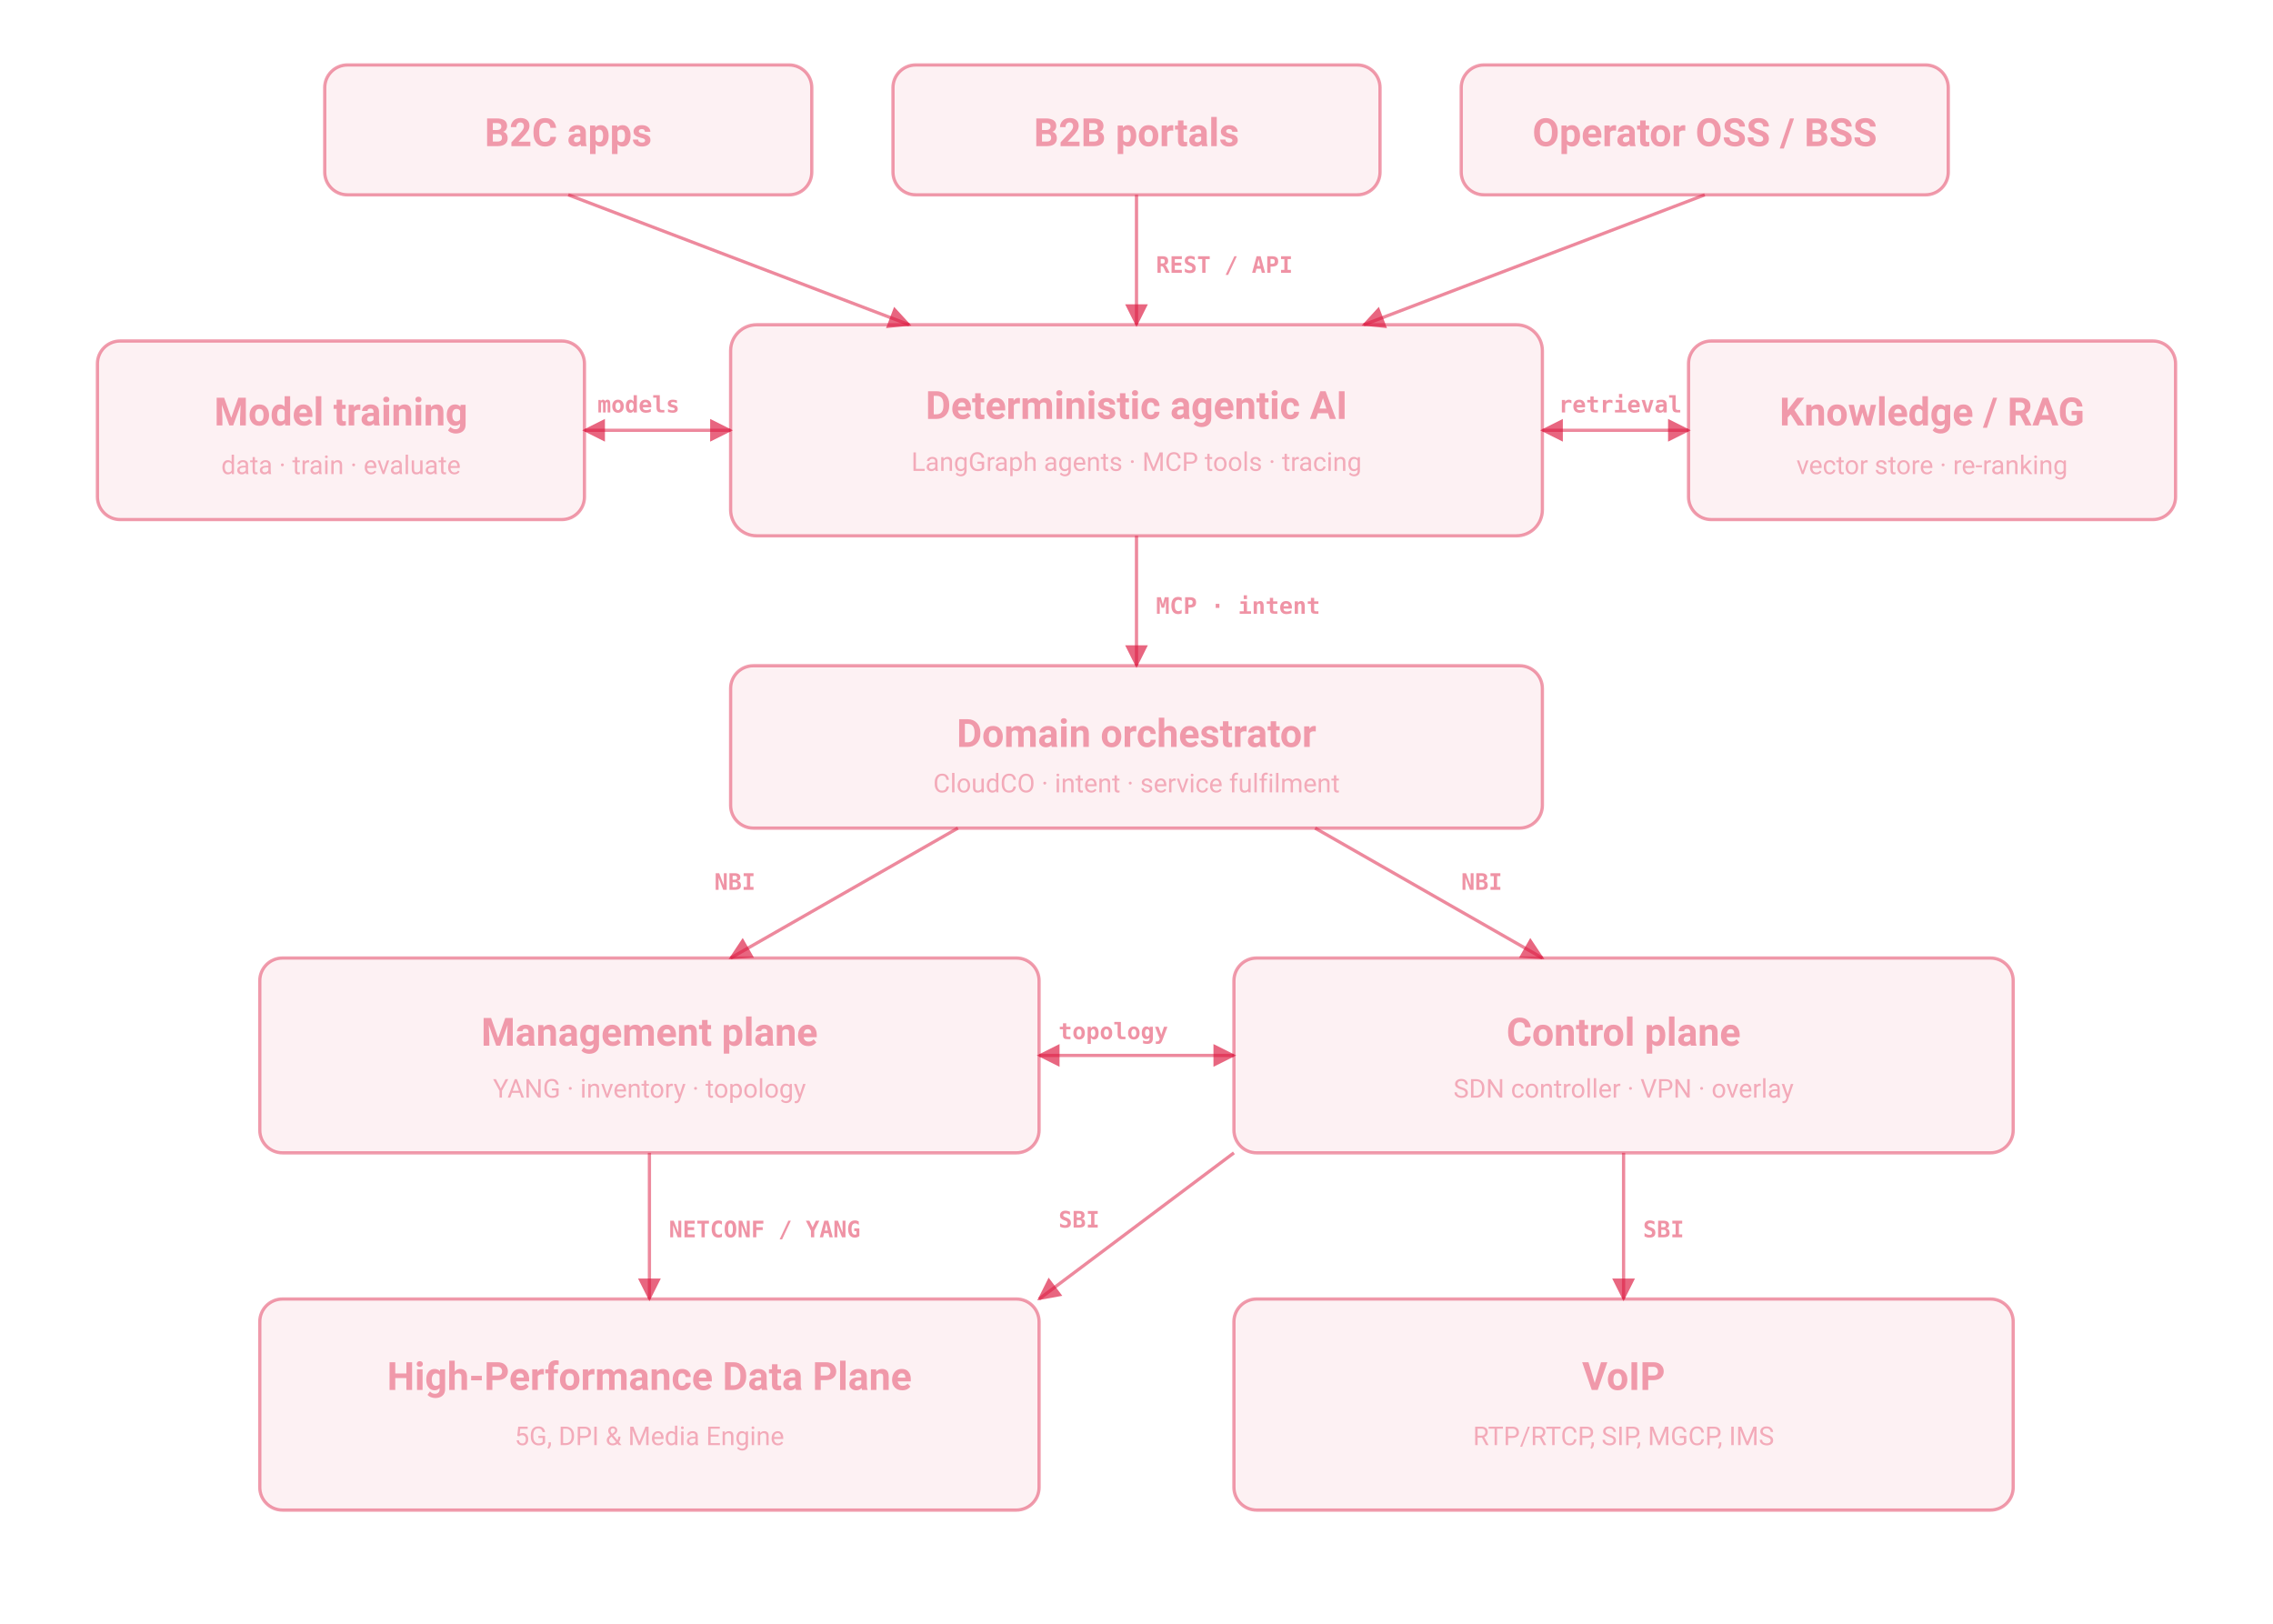
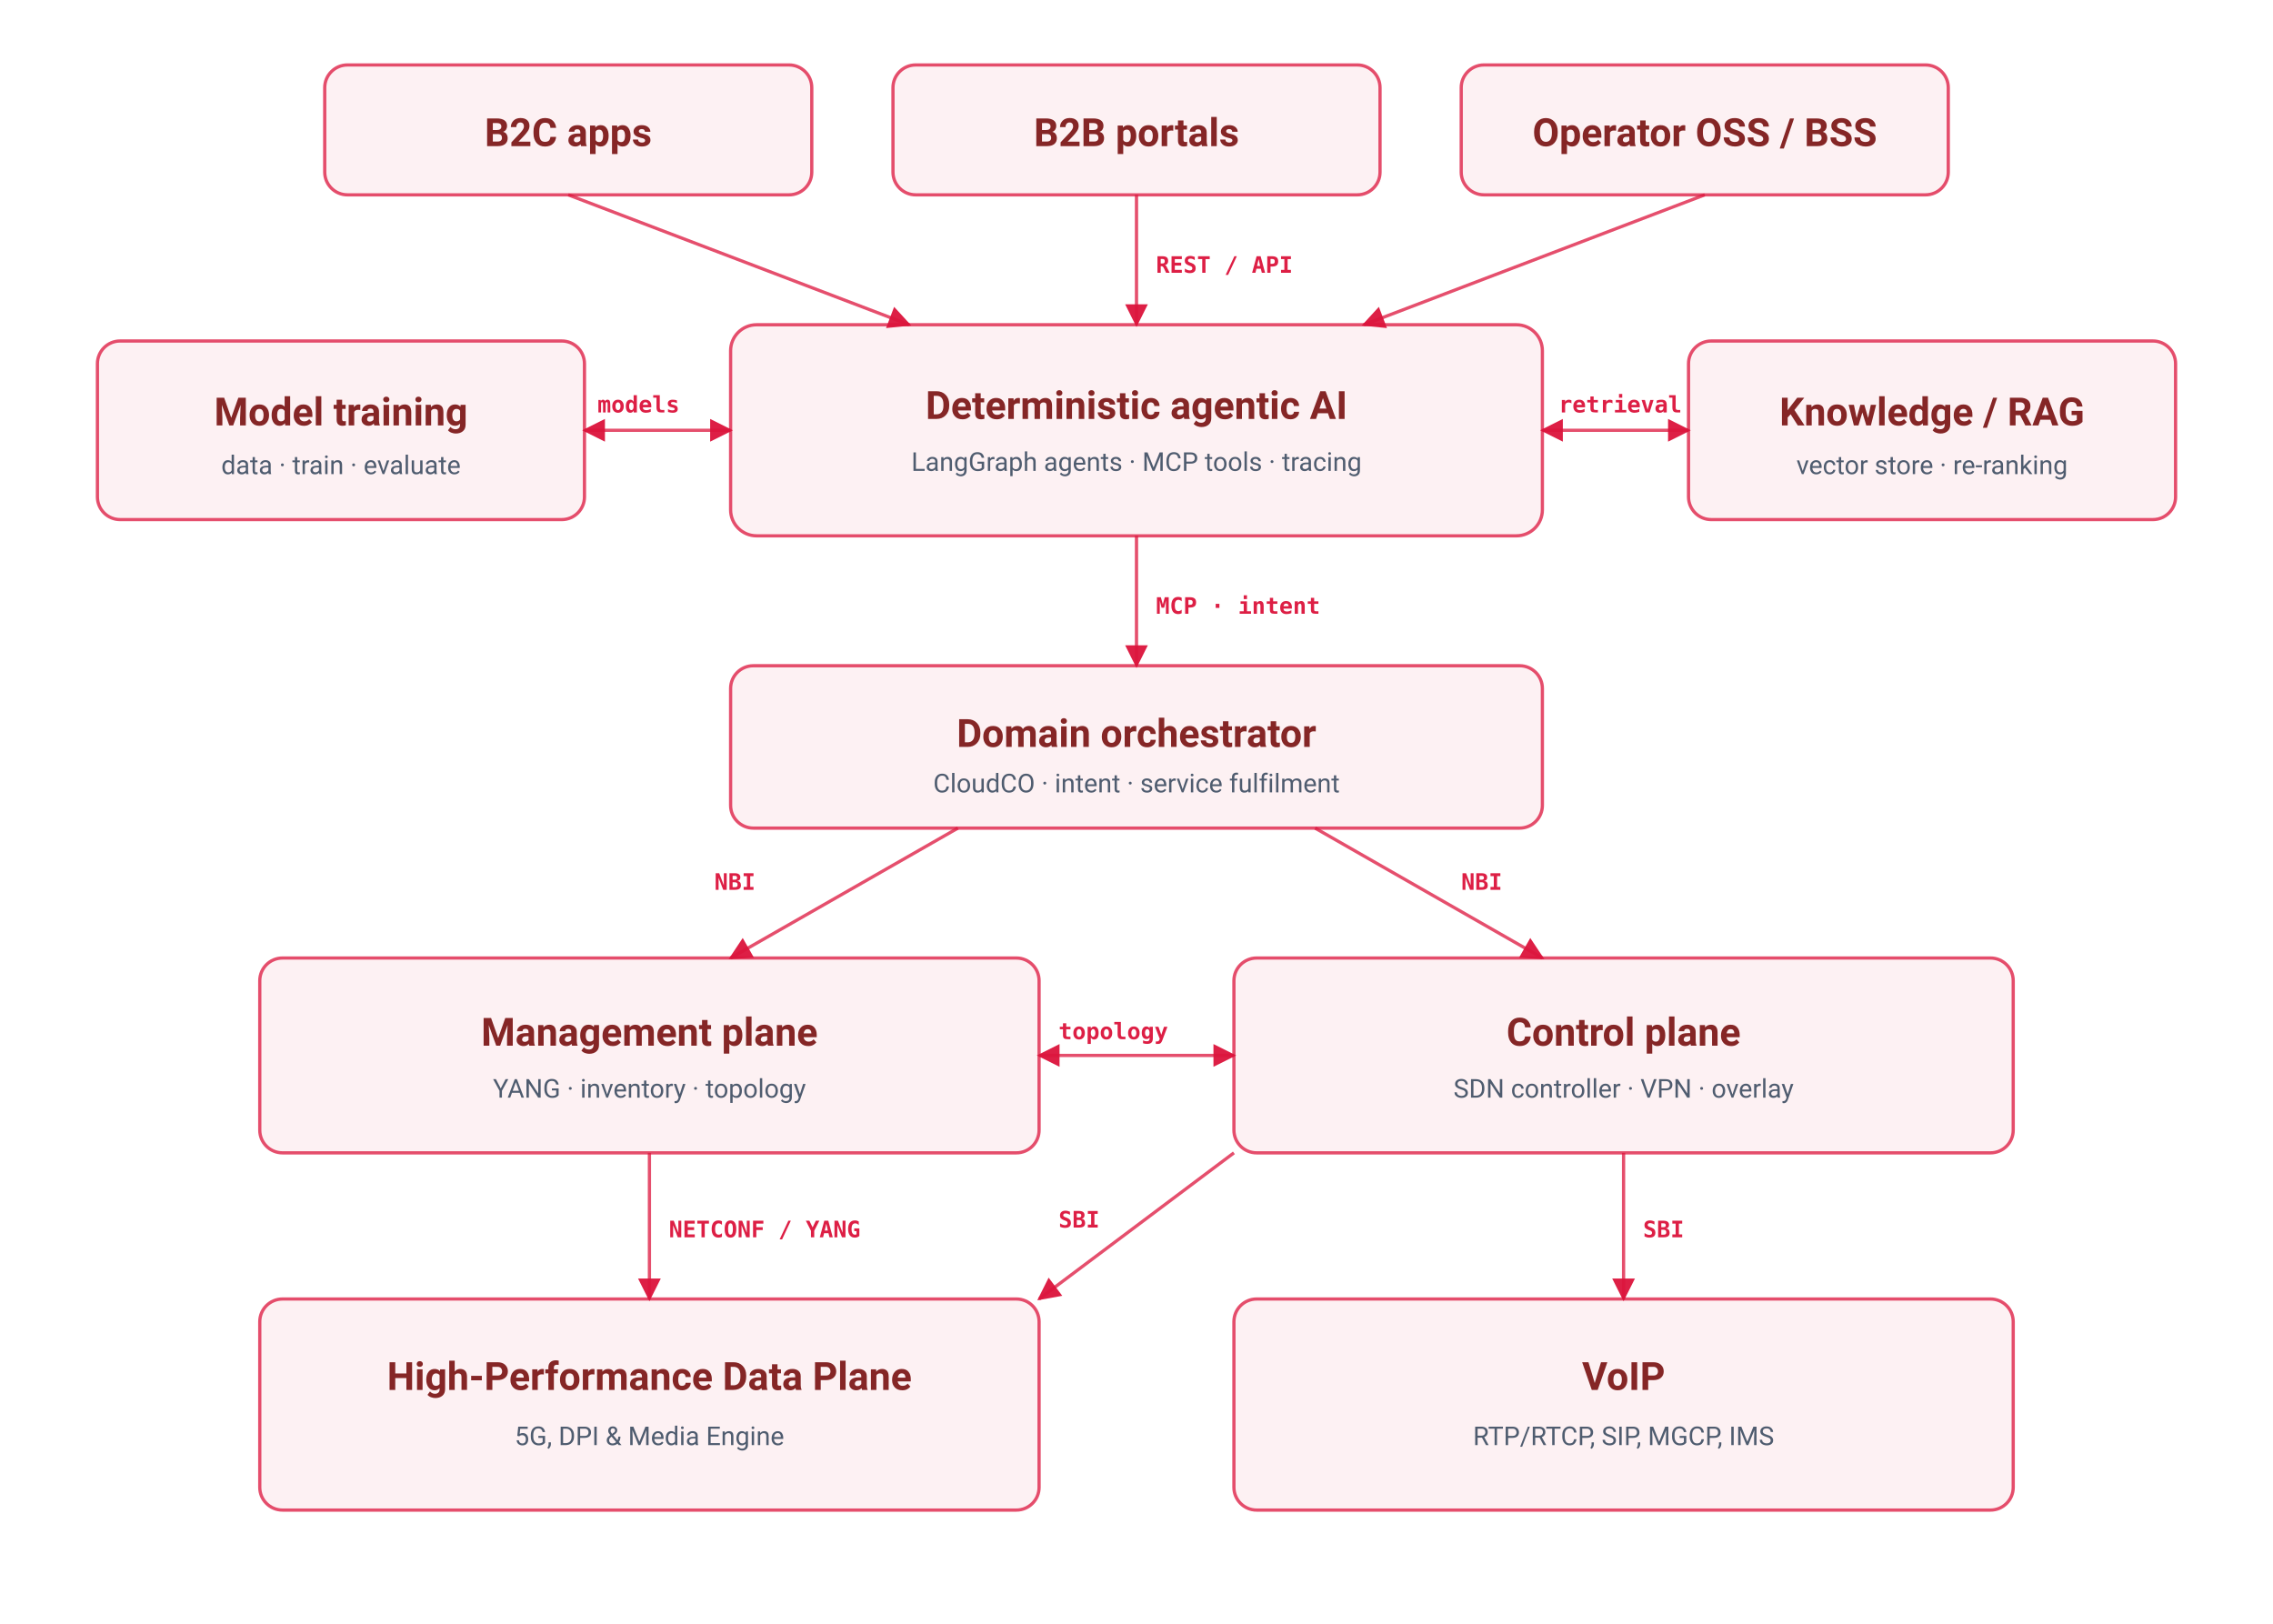
<svg xmlns="http://www.w3.org/2000/svg" viewBox="0 0 1400 1000" font-family="system-ui, -apple-system, 'Segoe UI', Roboto, sans-serif">
  <defs>
    <marker id="a" viewBox="0 0 10 10" refX="9" refY="5" markerWidth="7" markerHeight="7" orient="auto-start-reverse">
-       <path d="M0 0 L10 5 L0 10 z" fill="#dc143c" fill-opacity="0.65" />
+       <path d="M0 0 L10 5 L0 10 z" fill="#dc143c" fill-opacity="0.95" />
    </marker>
  </defs>
-   <g fill="#dc143c" fill-opacity="0.06" stroke="#dc143c" stroke-opacity="0.42" stroke-width="2">
+   <g fill="#dc143c" fill-opacity="0.06" stroke="#dc143c" stroke-opacity="0.75" stroke-width="2">
    <rect x="200" y="40" width="300" height="80" rx="14" />
    <rect x="550" y="40" width="300" height="80" rx="14" />
    <rect x="900" y="40" width="300" height="80" rx="14" />
    <rect x="60" y="210" width="300" height="110" rx="14" />
    <rect x="450" y="200" width="500" height="130" rx="16" />
    <rect x="1040" y="210" width="300" height="110" rx="14" />
    <rect x="450" y="410" width="500" height="100" rx="14" />
    <rect x="160" y="590" width="480" height="120" rx="14" />
    <rect x="760" y="590" width="480" height="120" rx="14" />
    <rect x="160" y="800" width="480" height="130" rx="14" />
    <rect x="760" y="800" width="480" height="130" rx="14" />
  </g>
-   <g fill="none" stroke="#dc143c" stroke-opacity="0.50" stroke-width="2" marker-end="url(#a)">
+   <g fill="none" stroke="#dc143c" stroke-opacity="0.75" stroke-width="2" marker-end="url(#a)">
    <path d="M350 120 L560 200" />
    <path d="M700 120 L700 200" />
    <path d="M1050 120 L840 200" />
    <path d="M360 265 L450 265" marker-start="url(#a)" />
    <path d="M1040 265 L950 265" marker-start="url(#a)" />
    <path d="M700 330 L700 410" />
    <path d="M590 510 L450 590" />
    <path d="M810 510 L950 590" />
    <path d="M640 650 L760 650" marker-start="url(#a)" />
    <path d="M400 710 L400 800" />
    <path d="M1000 710 L1000 800" />
    <path d="M760 710 L640 800" />
  </g>
-   <g fill="#dc143c" fill-opacity="0.40" font-size="24" font-weight="700" text-anchor="middle">
+   <g fill="#7f1d1d" fill-opacity="0.95" font-size="24" font-weight="700" text-anchor="middle">
    <text x="350" y="90">B2C apps</text>
    <text x="700" y="90">B2B portals</text>
    <text x="1050" y="90">Operator OSS / BSS</text>
    <text x="210" y="262">Model training</text>
    <text x="700" y="258">Deterministic agentic AI</text>
    <text x="1190" y="262">Knowledge / RAG</text>
    <text x="700" y="460">Domain orchestrator</text>
    <text x="400" y="644">Management plane</text>
    <text x="1000" y="644">Control plane</text>
    <text x="400" y="856">High-Performance Data Plane</text>
    <text x="1000" y="856">VoIP</text>
  </g>
-   <g fill="#dc143c" fill-opacity="0.32" font-size="16" text-anchor="middle">
+   <g fill="#475569" fill-opacity="0.95" font-size="16" text-anchor="middle">
    <text x="210" y="292">data · train · evaluate</text>
    <text x="700" y="290">LangGraph agents · MCP tools · tracing</text>
    <text x="1190" y="292">vector store · re-ranking</text>
    <text x="700" y="488">CloudCO · intent · service fulfilment</text>
    <text x="400" y="676">YANG · inventory · topology</text>
    <text x="1000" y="676">SDN controller · VPN · overlay</text>
    <text x="400" y="890">5G, DPI &amp; Media Engine</text>
    <text x="1000" y="890">RTP/RTCP, SIP, MGCP, IMS</text>
  </g>
-   <g fill="#dc143c" fill-opacity="0.46" font-size="14" font-weight="600" font-family="ui-monospace, SFMono-Regular, Menlo, Consolas, monospace">
+   <g fill="#dc143c" fill-opacity="0.95" font-size="14" font-weight="600" font-family="ui-monospace, SFMono-Regular, Menlo, Consolas, monospace">
    <text x="712" y="168">REST / API</text>
    <text x="368" y="254">models</text>
    <text x="960" y="254">retrieval</text>
    <text x="712" y="378">MCP · intent</text>
    <text x="440" y="548">NBI</text>
    <text x="900" y="548">NBI</text>
    <text x="652" y="640">topology</text>
    <text x="412" y="762">NETCONF / YANG</text>
    <text x="1012" y="762">SBI</text>
    <text x="652" y="756">SBI</text>
  </g>
</svg>
